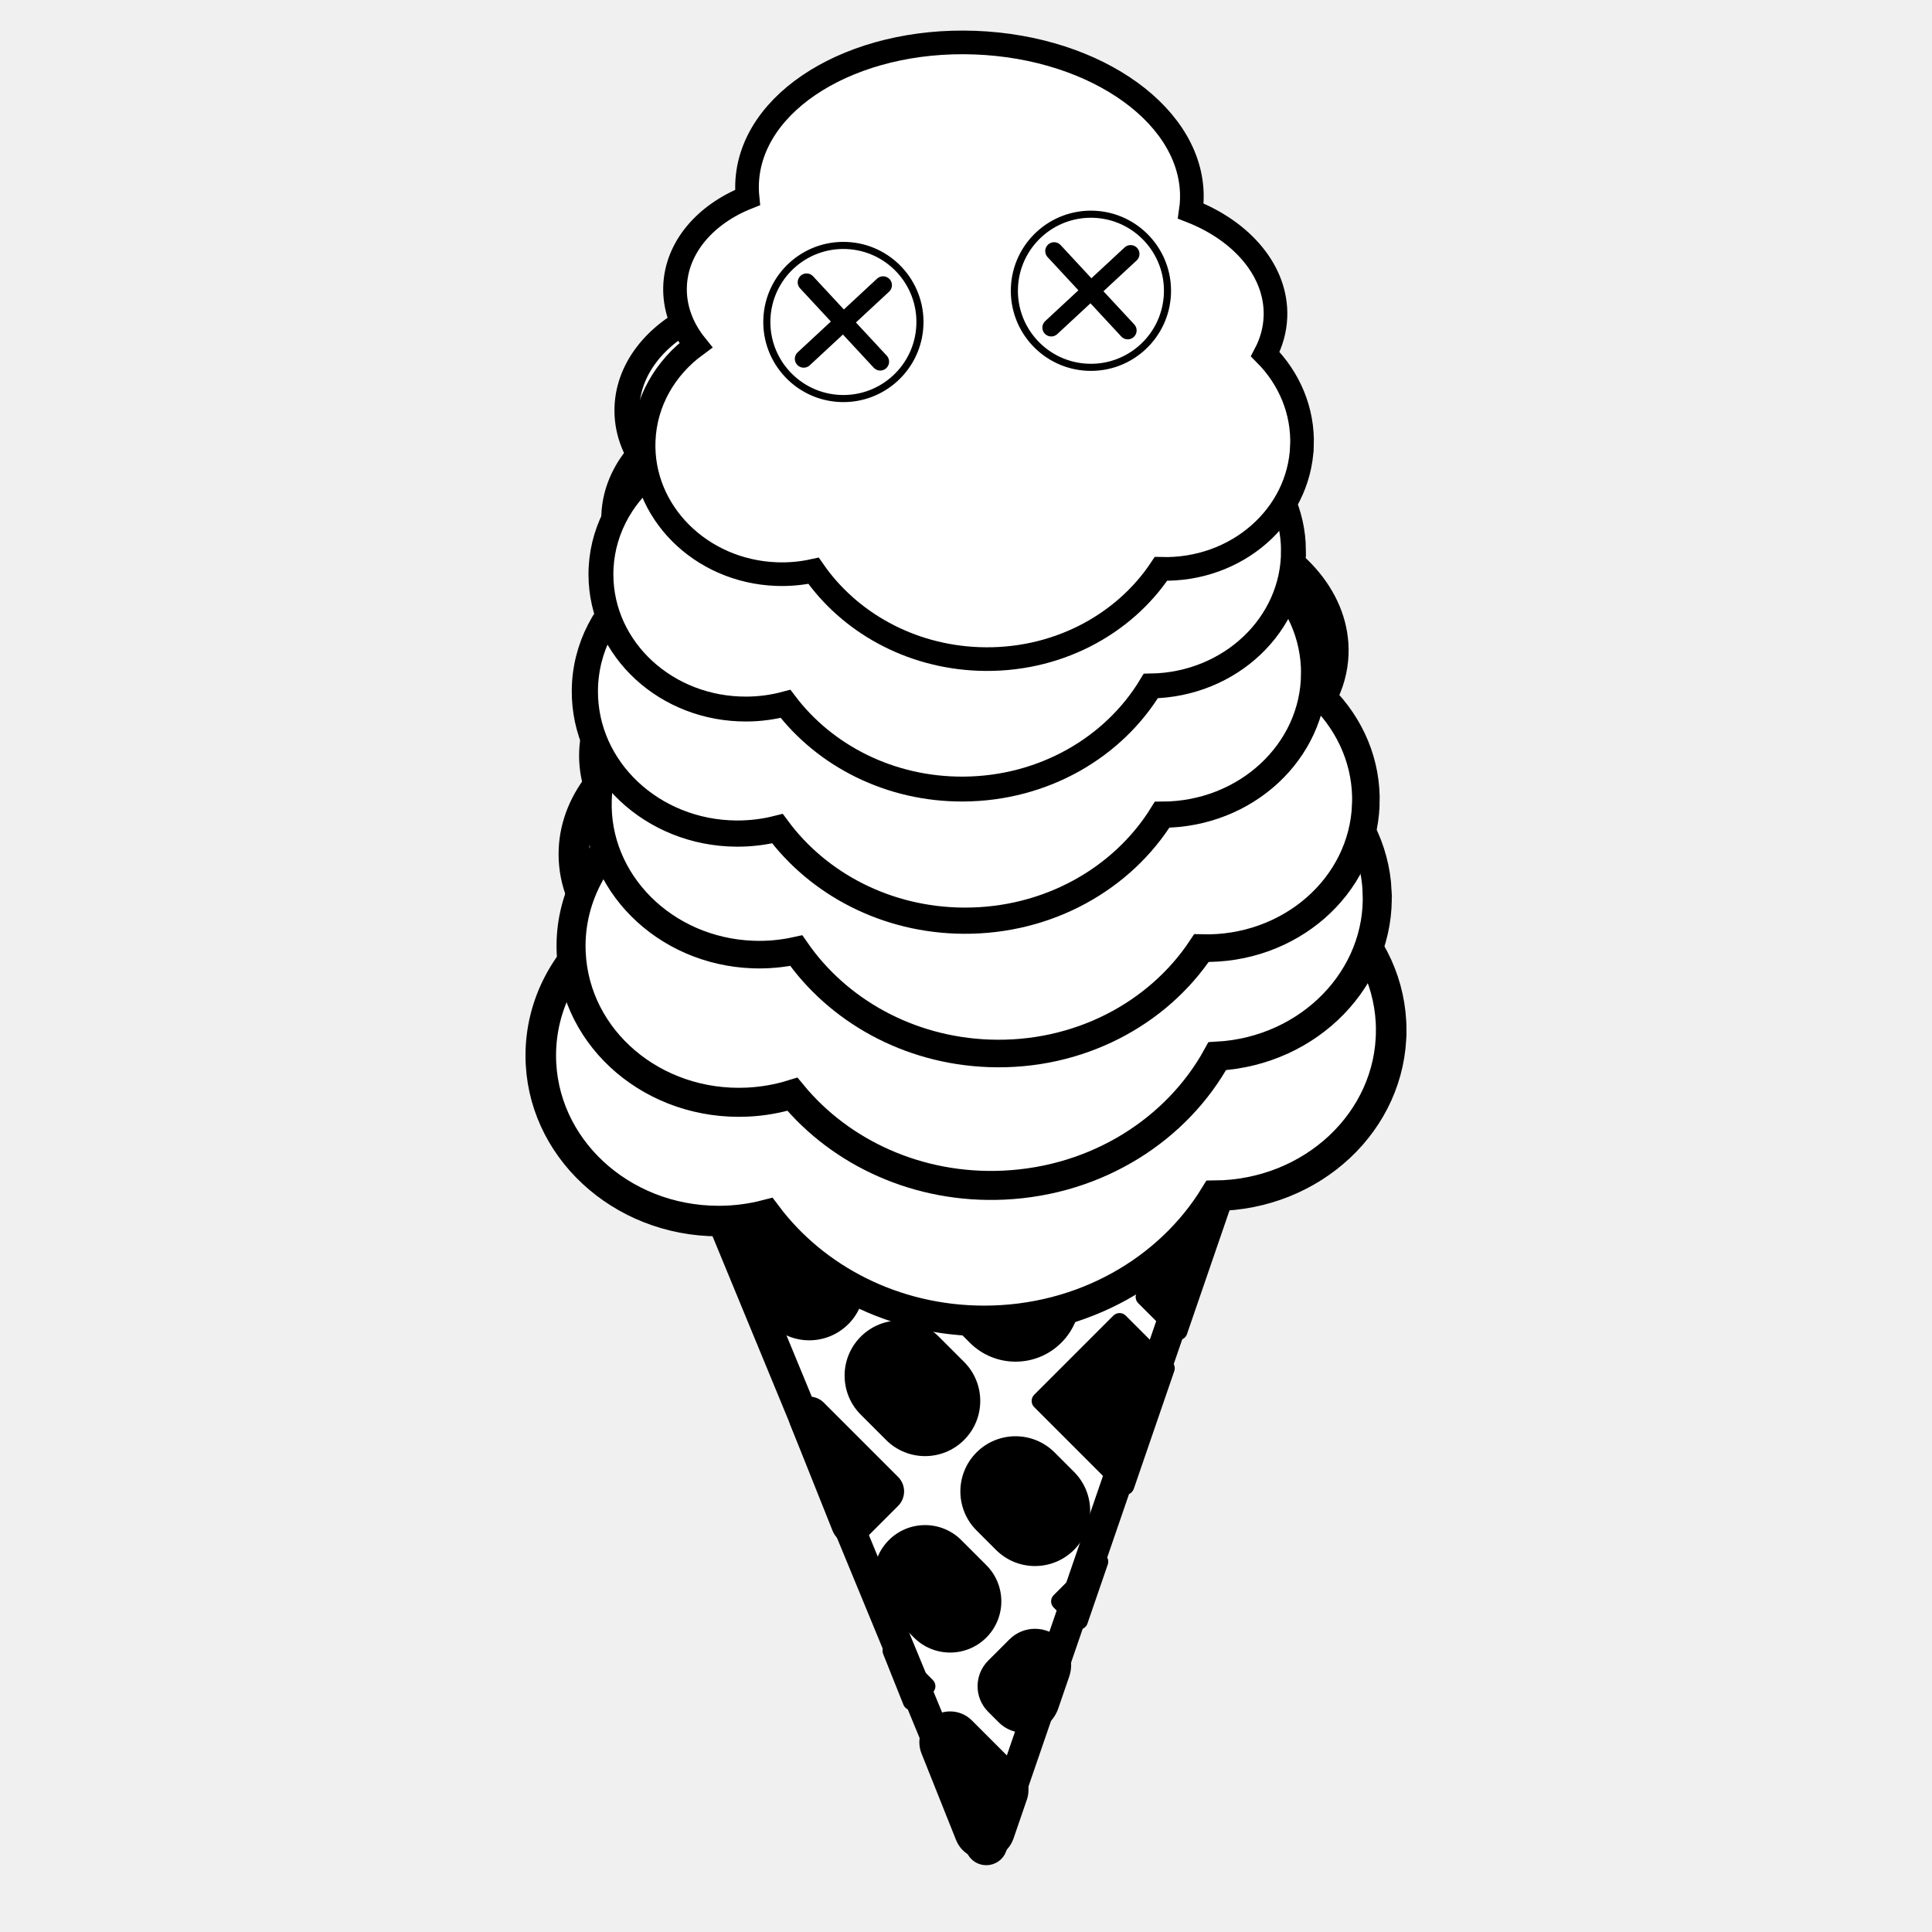
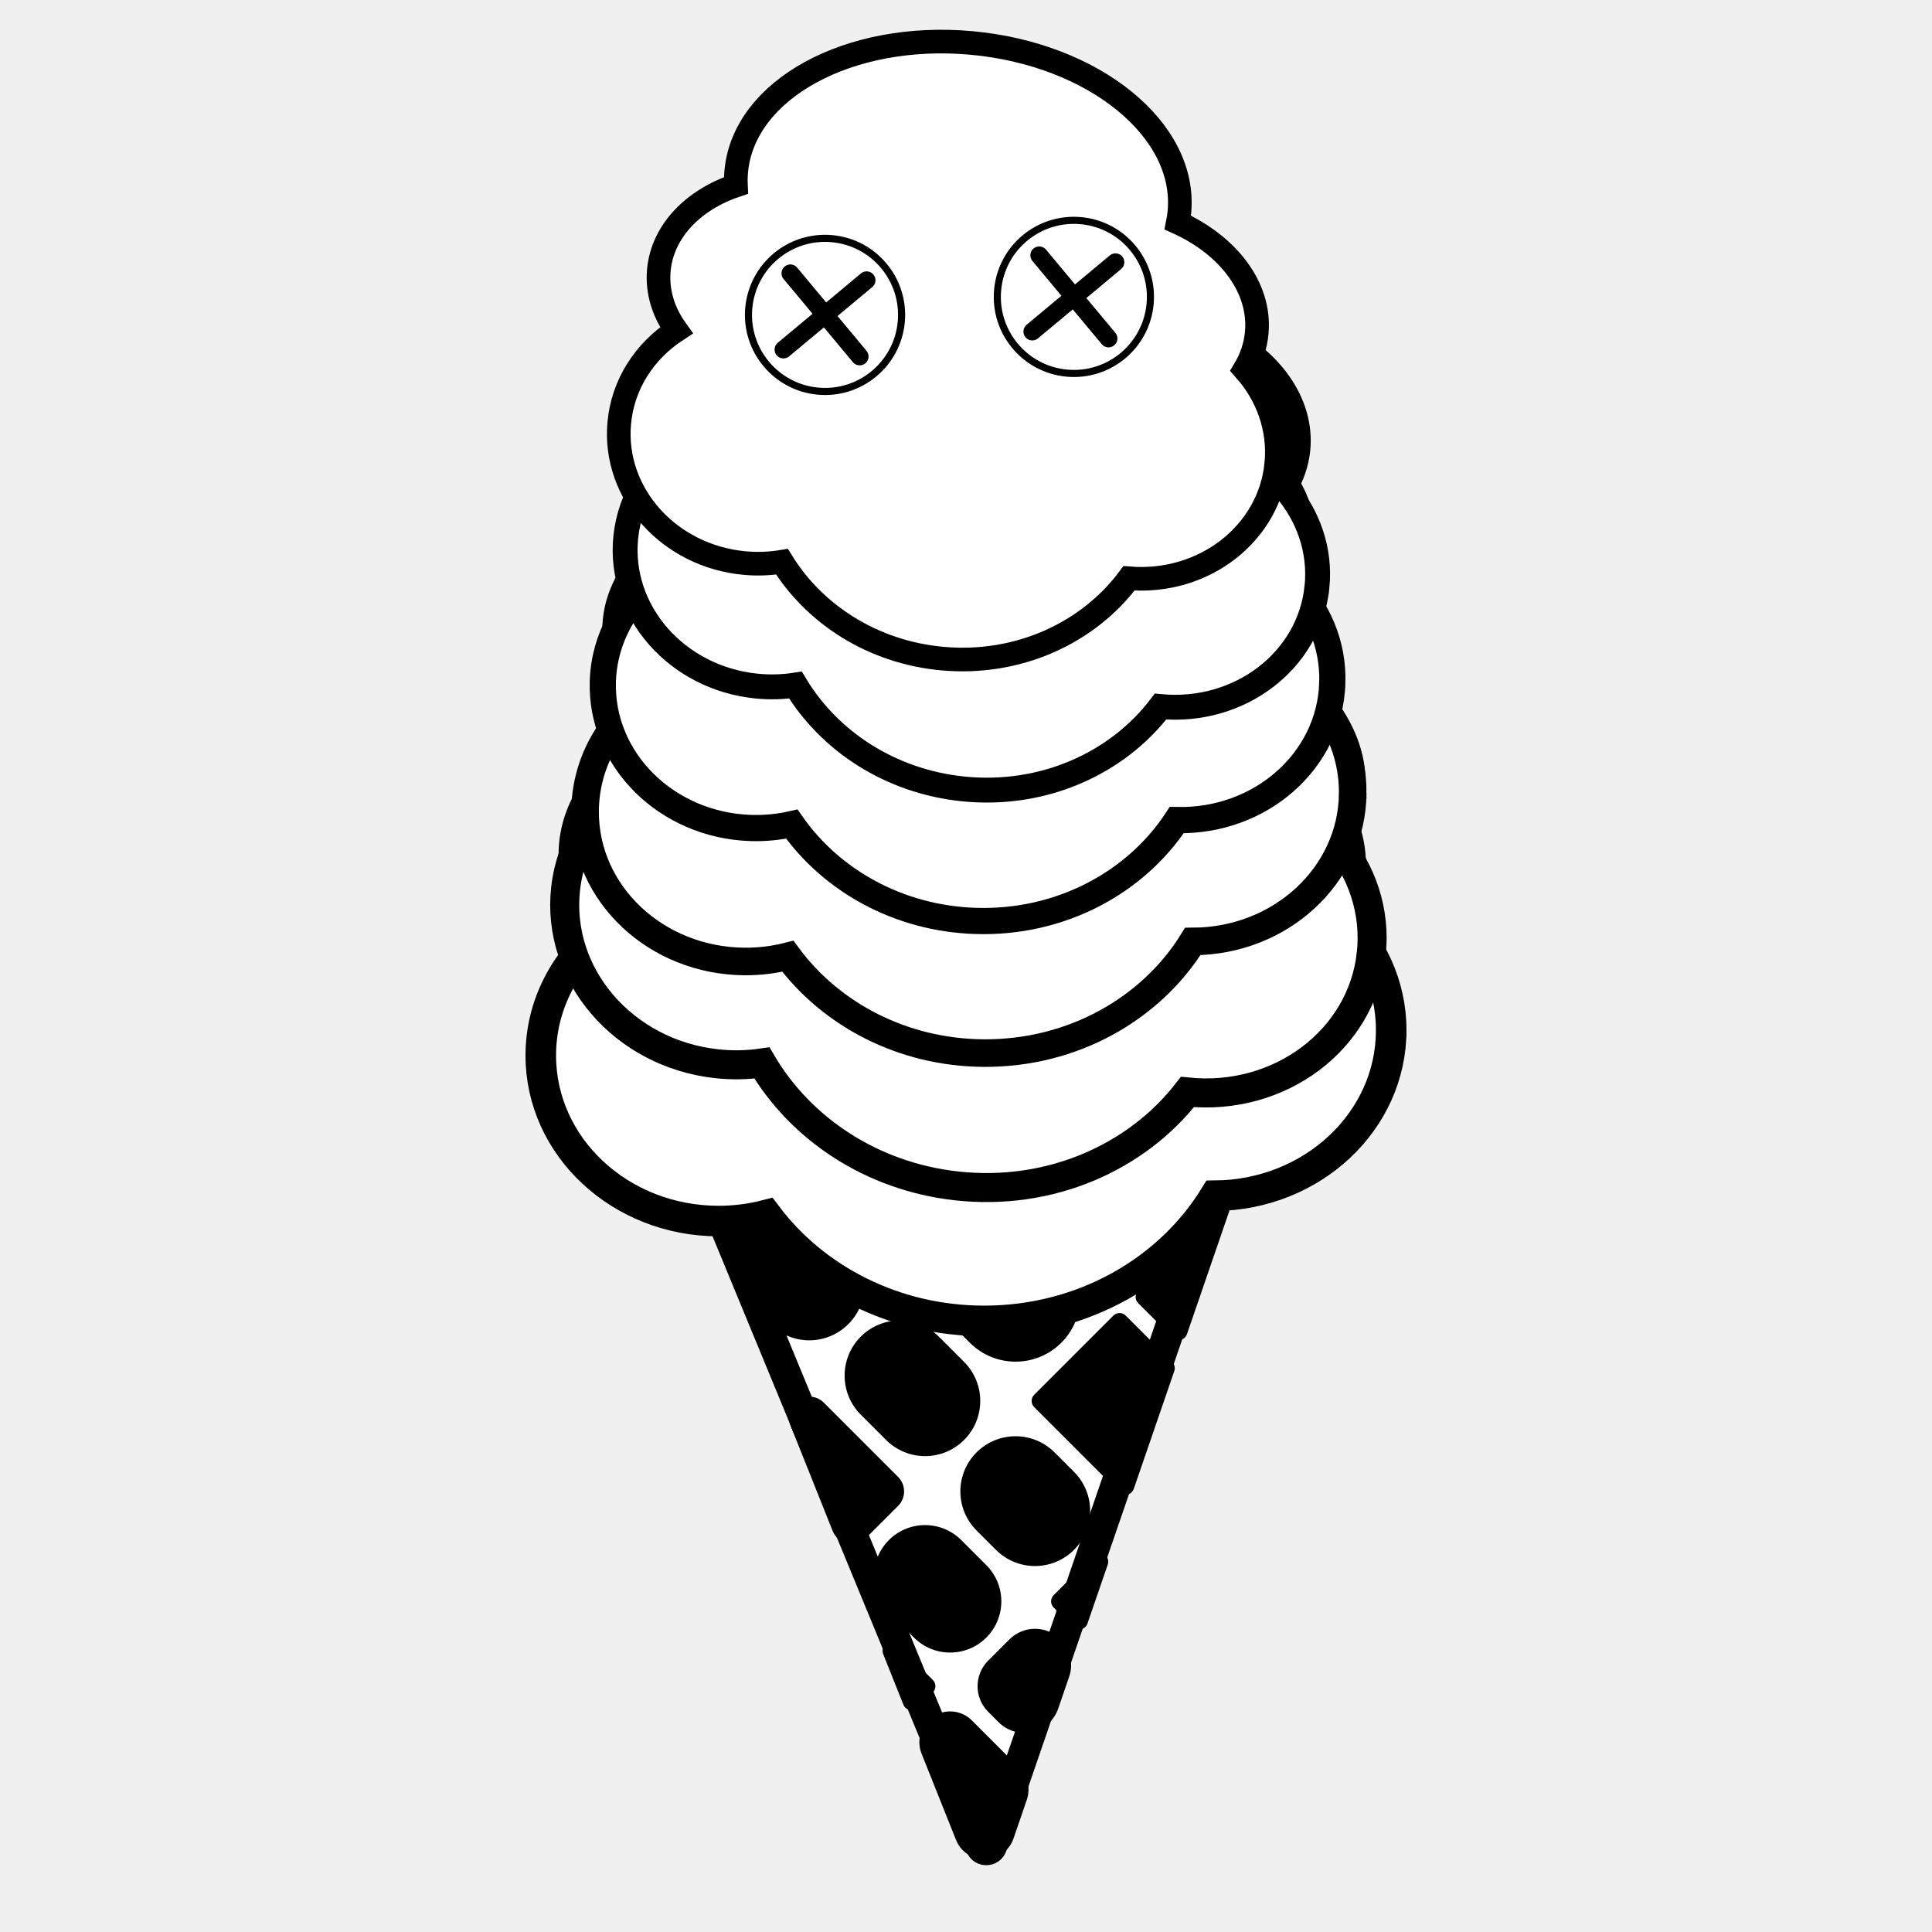
- <svg viewBox="0 0 1024 1024" width="100%" height="100%">
+ <svg xmlns="http://www.w3.org/2000/svg" viewBox="0 0 1024 1024" width="100%" height="100%">
  <g transform="translate(278.5339, 355.25) scale(0.809592)">
    <g transform="translate(0, -105)">
      <g id="Cone">
        <path id="Cone_Bottom" data-name="Cone Bottom" d="M108.22,414.88l189.84,460.03c1.36,3.3,6.09,3.16,7.25-.22l159.34-463.34c.87-2.53-1.03-5.16-3.7-5.13l-349.18,3.32c-2.74.03-4.59,2.82-3.55,5.35Z" style="fill: #fff; stroke: #000; stroke-linejoin: round; stroke-width: 20px;" />
        <g id="Waffle_Cross-Hatch" data-name="Waffle Cross-Hatch">
          <path d="M261.93,482.48h0c15.03-15.03,4.46-40.72-16.79-40.83h0c-21.37-.11-32.14,25.72-17.03,40.83h0c9.34,9.34,24.48,9.34,33.82,0Z" style="fill: rgb(0, 0, 0);" />
          <path d="M384.85,527.49l-51.82,51.82c-2.24,2.24-2.24,5.86,0,8.1l55.71,55.71c2.24,2.24,5.86,2.24,8.1,0h0c.62-.62,1.08-1.36,1.37-2.19l26.52-77.11c.71-2.07.18-4.36-1.37-5.91l-30.41-30.41c-2.24-2.24-5.86-2.24-8.1,0Z" style="fill: rgb(0, 0, 0);" />
          <rect x="274.59" y="463.59" width="84.73" height="95.66" rx="42.36" ry="42.36" transform="translate(-268.79 373.91) rotate(-45)" style="fill: rgb(0, 0, 0);" />
          <rect x="291.06" y="603.84" width="72.24" height="90.24" rx="36.12" ry="36.12" transform="translate(-363.06 421.43) rotate(-45)" style="fill: rgb(0, 0, 0);" />
          <path d="M371.7,684.58l-25.94,25.94c-2.24,2.24-2.24,5.86,0,8.1l12.67,12.67c2.99,2.99,8.09,1.82,9.46-2.19l13.28-38.61c1.97-5.74-5.17-10.2-9.46-5.91Z" style="fill: rgb(0, 0, 0);" />
          <path d="M159.42,564.14l2.73,6.83c1.52,3.82,6.46,4.83,9.37,1.93l2.05-2.05c2.24-2.24,2.24-5.86,0-8.1l-4.78-4.78c-4.4-4.4-11.67.39-9.37,6.17Z" style="fill: rgb(0, 0, 0);" />
          <path d="M243.92,633.11l-48.65-48.65c-5.24-5.24-13.74-5.24-18.99,0h0c-3.8,3.8-4.97,9.49-2.98,14.47l27.77,69.54c3.58,8.95,15.14,11.33,21.96,4.51l20.89-20.89c5.24-5.24,5.24-13.74,0-18.99Z" style="fill: rgb(0, 0, 0);" />
          <path d="M211.32,533.1h0c14.11-14.11,14.11-36.98,0-51.08l-34.94-34.94c-.72-.72-.72-1.89,0-2.62h0c1.16-1.16.34-3.15-1.3-3.16l-11.23-.06c-25.62-.13-43.23,25.72-33.73,49.51l5.37,13.45c1.82,4.55,4.54,8.68,8,12.15l16.74,16.74c14.11,14.11,36.98,14.11,51.08,0Z" style="fill: rgb(0, 0, 0);" />
          <path d="M263.74,792.53h0c-5.69,5.69-7.45,14.23-4.46,21.71l22.5,56.36c6.92,17.34,31.68,16.74,37.75-.92l8.66-25.2c2.5-7.28.64-15.35-4.8-20.79l-31.17-31.17c-7.87-7.87-20.62-7.87-28.48,0Z" style="fill: rgb(0, 0, 0);" />
          <path d="M392.94,503.07l40.81-40.81c2.24-2.24,5.86-2.24,8.1,0l.06.06c2.24,2.24,2.24,5.86,0,8.1l-40.81,40.81c-2.24,2.24-2.24,5.86,0,8.1l22.48,22.48c2.99,2.99,8.09,1.82,9.46-2.19l30.71-89.32c1.27-3.71-1.47-7.57-5.39-7.59l-120.63-.6c-5.11-.03-7.69,6.16-4.08,9.77l51.18,51.18c2.24,2.24,5.86,2.24,8.1,0Z" style="fill: rgb(0, 0, 0);" />
          <rect x="217.18" y="527.25" width="72.24" height="95.66" rx="36.12" ry="36.12" transform="translate(-332.45 347.55) rotate(-45)" style="fill: rgb(0, 0, 0);" />
          <path d="M350.28,739.46h0c-9.24-9.24-24.22-9.24-33.46,0l-13.94,13.94c-9.24,9.24-9.24,24.22,0,33.46l6.81,6.81c12.37,12.37,33.42,7.5,39.1-9.04l7.13-20.75c2.94-8.55.75-18.03-5.64-24.42Z" style="fill: rgb(0, 0, 0);" />
          <path d="M234.18,749.12l13.2,33.06c1.52,3.82,6.46,4.83,9.37,1.93l9.93-9.93c2.24-2.24,2.24-5.86,0-8.1l-23.13-23.13c-4.4-4.4-11.67.39-9.37,6.17Z" style="fill: rgb(0, 0, 0);" />
          <rect x="236.26" y="661.25" width="67.04" height="90.24" rx="33.52" ry="33.52" transform="translate(-420.46 397.65) rotate(-45)" style="fill: rgb(0, 0, 0);" />
        </g>
        <ellipse id="Cone_Top" data-name="Cone Top" cx="288.37" cy="404.38" rx="182.34" ry="67.01" style="fill: #fff; stroke: #000; stroke-miterlimit: 10; stroke-width: 20px;" />
      </g>
    </g>
    <g transform="translate(288, 145) rotate(0) scale(1) translate(-288, -250)">
      <path id="Scoop_Outline" data-name="Scoop Outline" d="M566.75,340.67c0-29.85-12.97-56.87-33.96-76.47,4.8-9.98,7.44-20.71,7.44-31.9,0-38.29-30.62-71.33-74.92-86.77.33-3.07.51-6.17.51-9.3,0-69.72-84.29-126.24-188.26-126.24s-188.26,56.52-188.26,126.24c0,4,.29,7.95.83,11.86-34.94,15.4-58.48,44.25-58.48,77.34,0,18.21,7.15,35.15,19.39,49.26-25.1,19.88-41.05,49.47-41.05,82.54,0,59.85,52.15,108.37,116.49,108.37,10.83,0,21.3-1.4,31.26-3.98,31.42,41.91,83.55,69.34,142.55,69.34,64.73,0,121.2-33,151.11-81.94,63.8-.57,115.34-48.85,115.34-108.34Z" style="fill: #fff; stroke: #000; stroke-miterlimit: 10; stroke-width: 20px;" />
    </g>
-     <g transform="translate(289.0034, 71) rotate(-2.663978) scale(0.95) translate(-288, -250)">
+     <g transform="translate(300.0169, 71) rotate(6.358221) scale(0.95) translate(-288, -250)">
      <path id="Scoop_Outline" data-name="Scoop Outline" d="M566.75,340.67c0-29.85-12.97-56.87-33.96-76.47,4.8-9.98,7.44-20.71,7.44-31.9,0-38.29-30.62-71.33-74.92-86.77.33-3.07.51-6.17.51-9.3,0-69.72-84.29-126.24-188.26-126.24s-188.26,56.52-188.26,126.24c0,4,.29,7.95.83,11.86-34.94,15.4-58.48,44.25-58.48,77.34,0,18.21,7.15,35.15,19.39,49.26-25.1,19.88-41.05,49.47-41.05,82.54,0,59.85,52.15,108.37,116.49,108.37,10.83,0,21.3-1.4,31.26-3.98,31.42,41.91,83.55,69.34,142.55,69.34,64.73,0,121.2-33,151.11-81.94,63.8-.57,115.34-48.85,115.34-108.34Z" style="fill: #fff; stroke: #000; stroke-miterlimit: 10; stroke-width: 20px;" />
    </g>
-     <g transform="translate(301.7225, -3) rotate(2.098639) scale(0.9025) translate(-288, -250)">
+     <g transform="translate(290.5055, -3) rotate(0.360737) scale(0.9025) translate(-288, -250)">
      <path id="Scoop_Outline" data-name="Scoop Outline" d="M566.75,340.67c0-29.85-12.97-56.87-33.96-76.47,4.8-9.98,7.44-20.71,7.44-31.9,0-38.29-30.62-71.33-74.92-86.77.33-3.07.51-6.17.51-9.3,0-69.72-84.29-126.24-188.26-126.24s-188.26,56.52-188.26,126.24c0,4,.29,7.95.83,11.86-34.94,15.4-58.48,44.25-58.48,77.34,0,18.21,7.15,35.15,19.39,49.26-25.1,19.88-41.05,49.47-41.05,82.54,0,59.85,52.15,108.37,116.49,108.37,10.83,0,21.3-1.4,31.26-3.98,31.42,41.91,83.55,69.34,142.55,69.34,64.73,0,121.2-33,151.11-81.94,63.8-.57,115.34-48.85,115.34-108.34Z" style="fill: #fff; stroke: #000; stroke-miterlimit: 10; stroke-width: 20px;" />
    </g>
-     <g transform="translate(277.8166, -77) rotate(0.3811015) scale(0.857375) translate(-288, -250)">
+     <g transform="translate(291.8424, -77) rotate(1.857762) scale(0.857375) translate(-288, -250)">
      <path id="Scoop_Outline" data-name="Scoop Outline" d="M566.75,340.67c0-29.85-12.97-56.87-33.96-76.47,4.8-9.98,7.44-20.71,7.44-31.9,0-38.29-30.62-71.33-74.92-86.77.33-3.07.51-6.17.51-9.3,0-69.72-84.29-126.24-188.26-126.24s-188.26,56.52-188.26,126.24c0,4,.29,7.95.83,11.86-34.94,15.4-58.48,44.25-58.48,77.34,0,18.21,7.15,35.15,19.39,49.26-25.1,19.88-41.05,49.47-41.05,82.54,0,59.85,52.15,108.37,116.49,108.37,10.83,0,21.3-1.4,31.26-3.98,31.42,41.91,83.55,69.34,142.55,69.34,64.73,0,121.2-33,151.11-81.94,63.8-.57,115.34-48.85,115.34-108.34Z" style="fill: #fff; stroke: #000; stroke-miterlimit: 10; stroke-width: 20px;" />
    </g>
-     <g transform="translate(275.2834, -151) rotate(-0.3450123) scale(0.8145062) translate(-288, -250)">
+     <g transform="translate(299.7745, -151) rotate(5.828422) scale(0.8145062) translate(-288, -250)">
      <path id="Scoop_Outline" data-name="Scoop Outline" d="M566.75,340.67c0-29.85-12.97-56.87-33.96-76.47,4.8-9.98,7.44-20.71,7.44-31.9,0-38.29-30.62-71.33-74.92-86.77.33-3.07.51-6.17.51-9.3,0-69.72-84.29-126.24-188.26-126.24s-188.26,56.52-188.26,126.24c0,4,.29,7.95.83,11.86-34.94,15.4-58.48,44.25-58.48,77.34,0,18.21,7.15,35.15,19.39,49.26-25.1,19.88-41.05,49.47-41.05,82.54,0,59.85,52.15,108.37,116.49,108.37,10.83,0,21.3-1.4,31.26-3.98,31.42,41.91,83.55,69.34,142.55,69.34,64.73,0,121.2-33,151.11-81.94,63.8-.57,115.34-48.85,115.34-108.34Z" style="fill: #fff; stroke: #000; stroke-miterlimit: 10; stroke-width: 20px;" />
    </g>
-     <g transform="translate(295.4152, -225) rotate(2.141386) scale(0.7737809) translate(-288, -250)">
+     <g transform="translate(283.1102, -225) rotate(5.190699) scale(0.7737809) translate(-288, -250)">
      <path id="Scoop_Outline" data-name="Scoop Outline" d="M566.75,340.67c0-29.85-12.97-56.87-33.96-76.47,4.8-9.98,7.44-20.71,7.44-31.9,0-38.29-30.62-71.33-74.92-86.77.33-3.07.51-6.17.51-9.3,0-69.72-84.29-126.24-188.26-126.24s-188.26,56.52-188.26,126.24c0,4,.29,7.95.83,11.86-34.94,15.4-58.48,44.25-58.48,77.34,0,18.21,7.15,35.15,19.39,49.26-25.1,19.88-41.05,49.47-41.05,82.54,0,59.85,52.15,108.37,116.49,108.37,10.83,0,21.3-1.4,31.26-3.98,31.42,41.91,83.55,69.34,142.55,69.34,64.73,0,121.2-33,151.11-81.94,63.8-.57,115.34-48.85,115.34-108.34Z" style="fill: #fff; stroke: #000; stroke-miterlimit: 10; stroke-width: 20px;" />
      <g id="Right_Eye" data-name="Right Eye">
        <circle id="Left_Eye_Outline" data-name="Left Eye Outline" cx="383.4" cy="216.12" r="64.78" style="fill: #fff; stroke: #000; stroke-miterlimit: 10; stroke-width: 6px;" />
      </g>
      <g id="Left_Eye" data-name="Left Eye">
        <circle id="Right_Eye_Outline" data-name="Right Eye Outline" cx="175.1" cy="250.34" r="64.78" style="fill: #fff; stroke: #000; stroke-miterlimit: 10; stroke-width: 6px;" />
      </g>
      <g>
        <line x1="351.01" y1="183.73" x2="415.79" y2="248.51" stroke="#000" stroke-width="15" stroke-linecap="round" />
        <line x1="351.01" y1="248.51" x2="415.79" y2="183.73" stroke="#000" stroke-width="15" stroke-linecap="round" />
      </g>
      <g>
        <line x1="142.71" y1="217.95" x2="207.49" y2="282.73" stroke="#000" stroke-width="15" stroke-linecap="round" />
        <line x1="142.71" y1="282.73" x2="207.49" y2="217.95" stroke="#000" stroke-width="15" stroke-linecap="round" />
      </g>
    </g>
  </g>
</svg>
